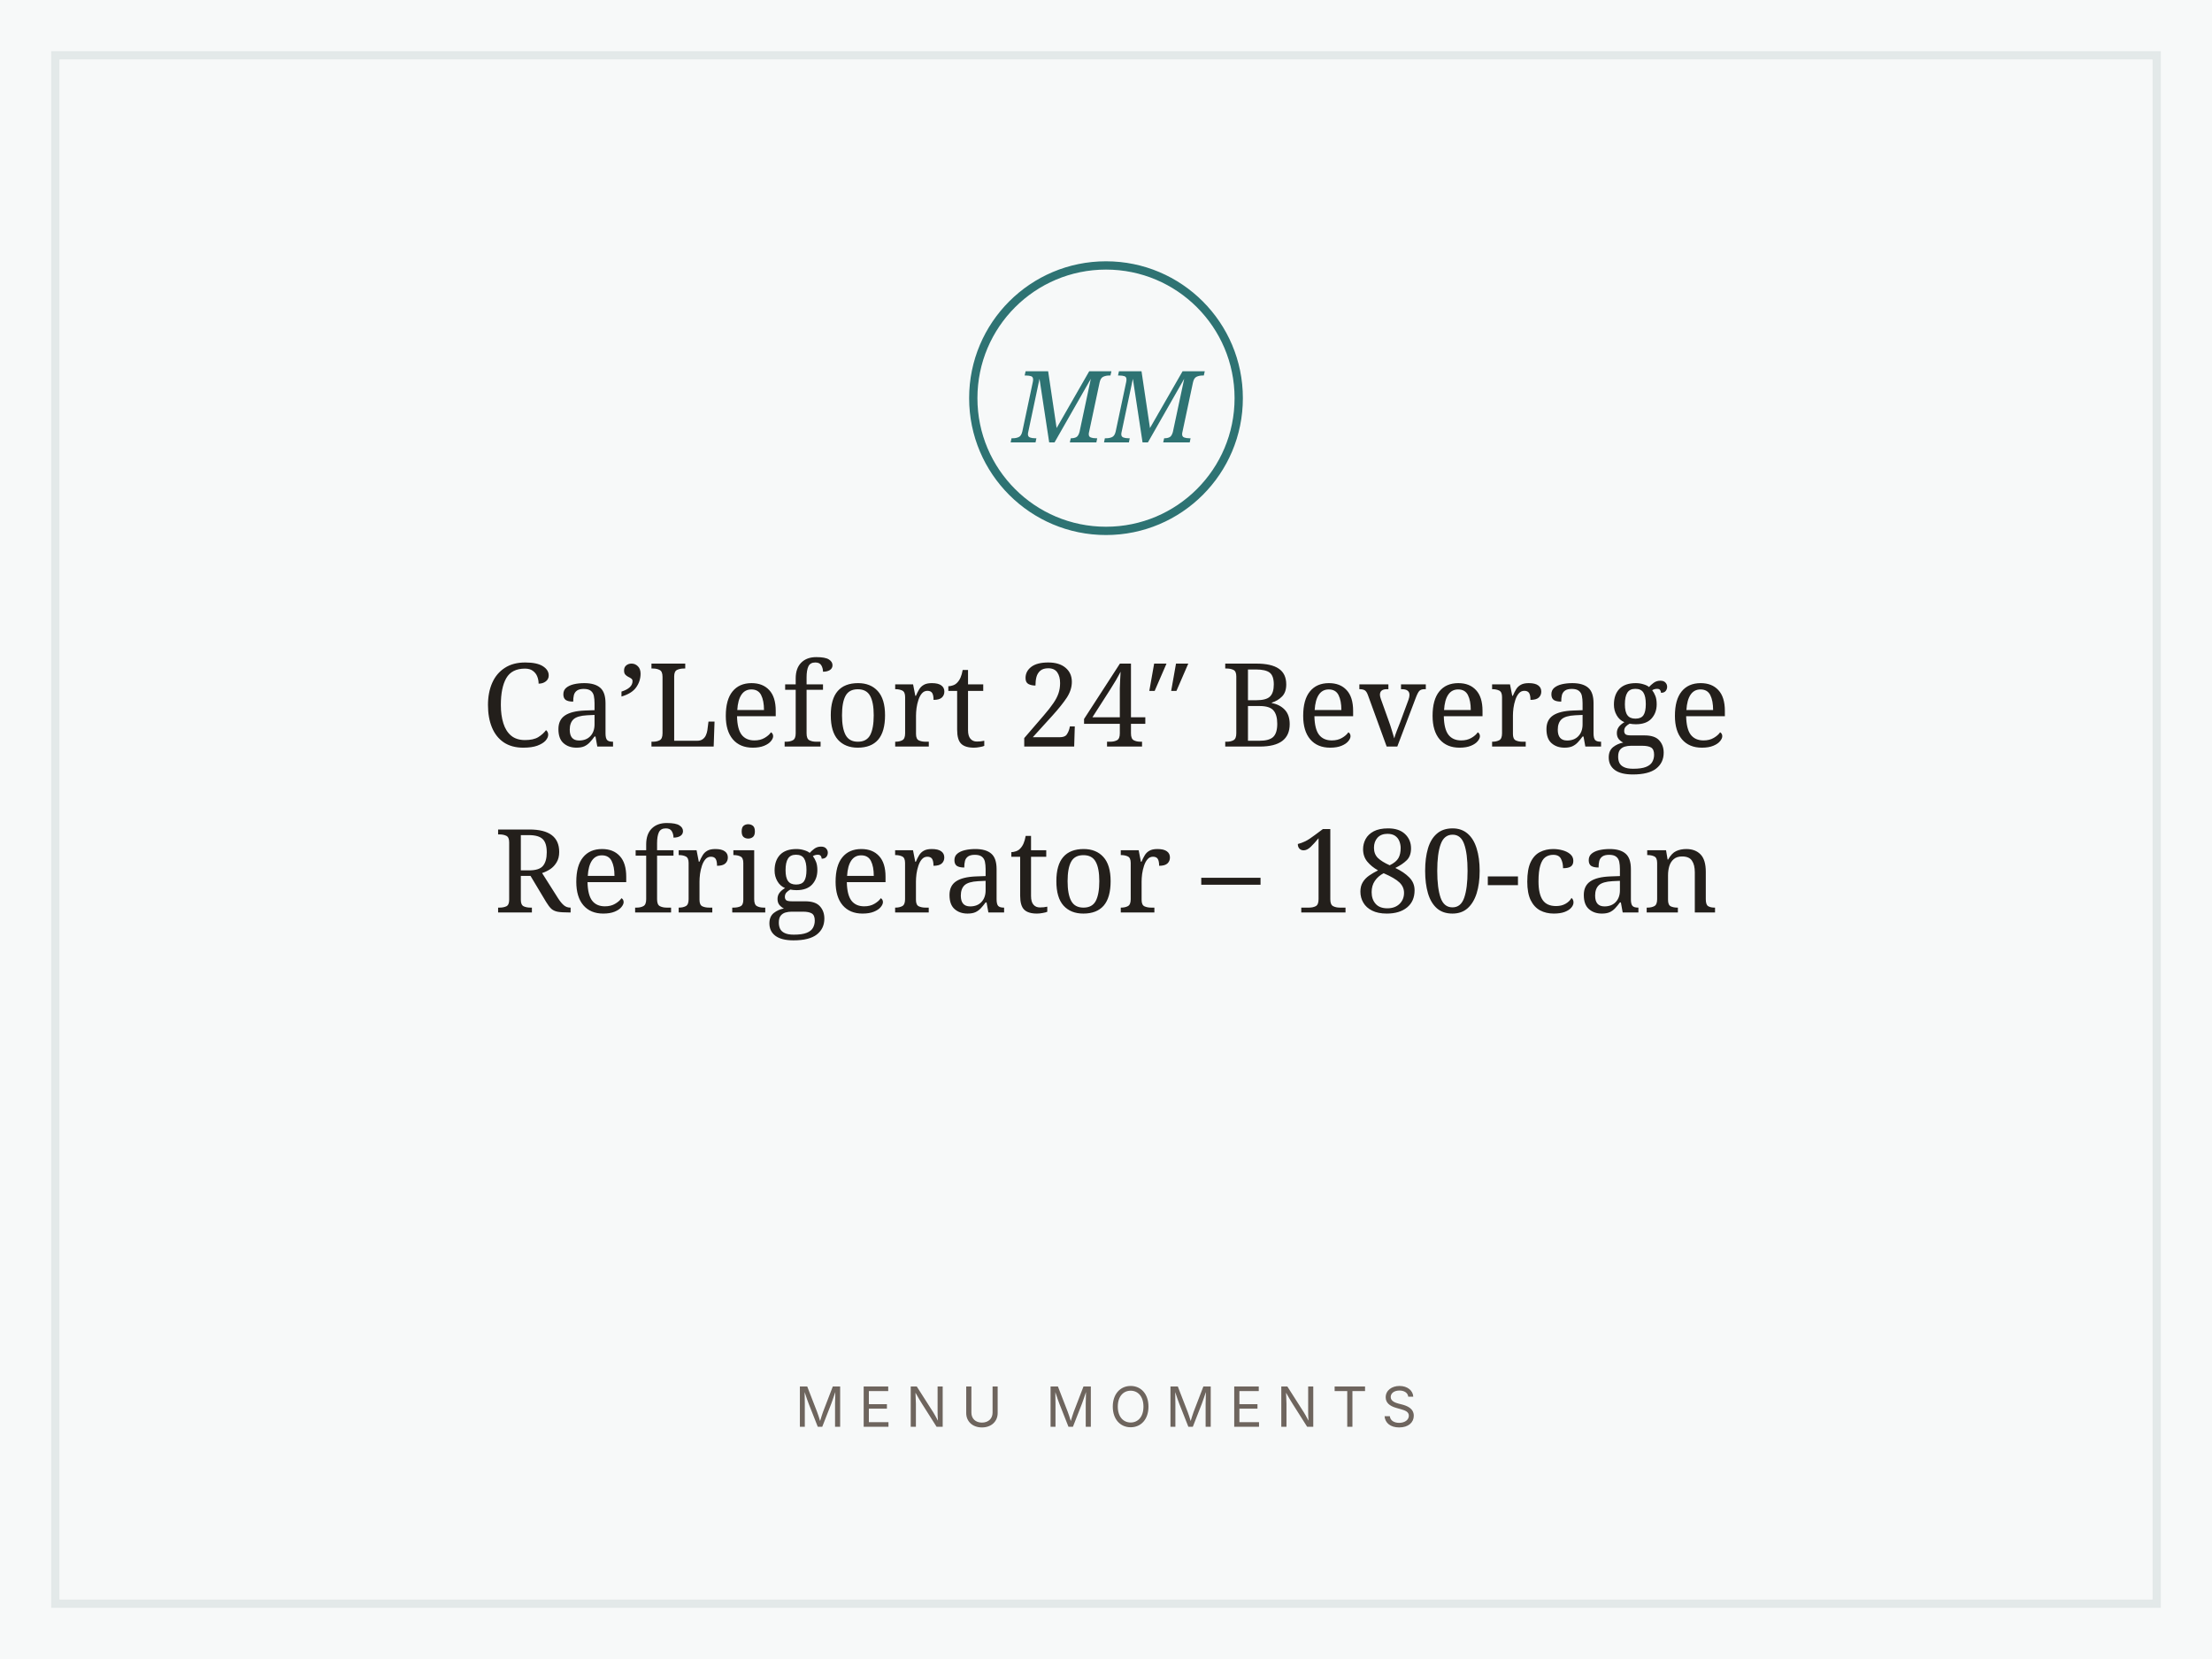
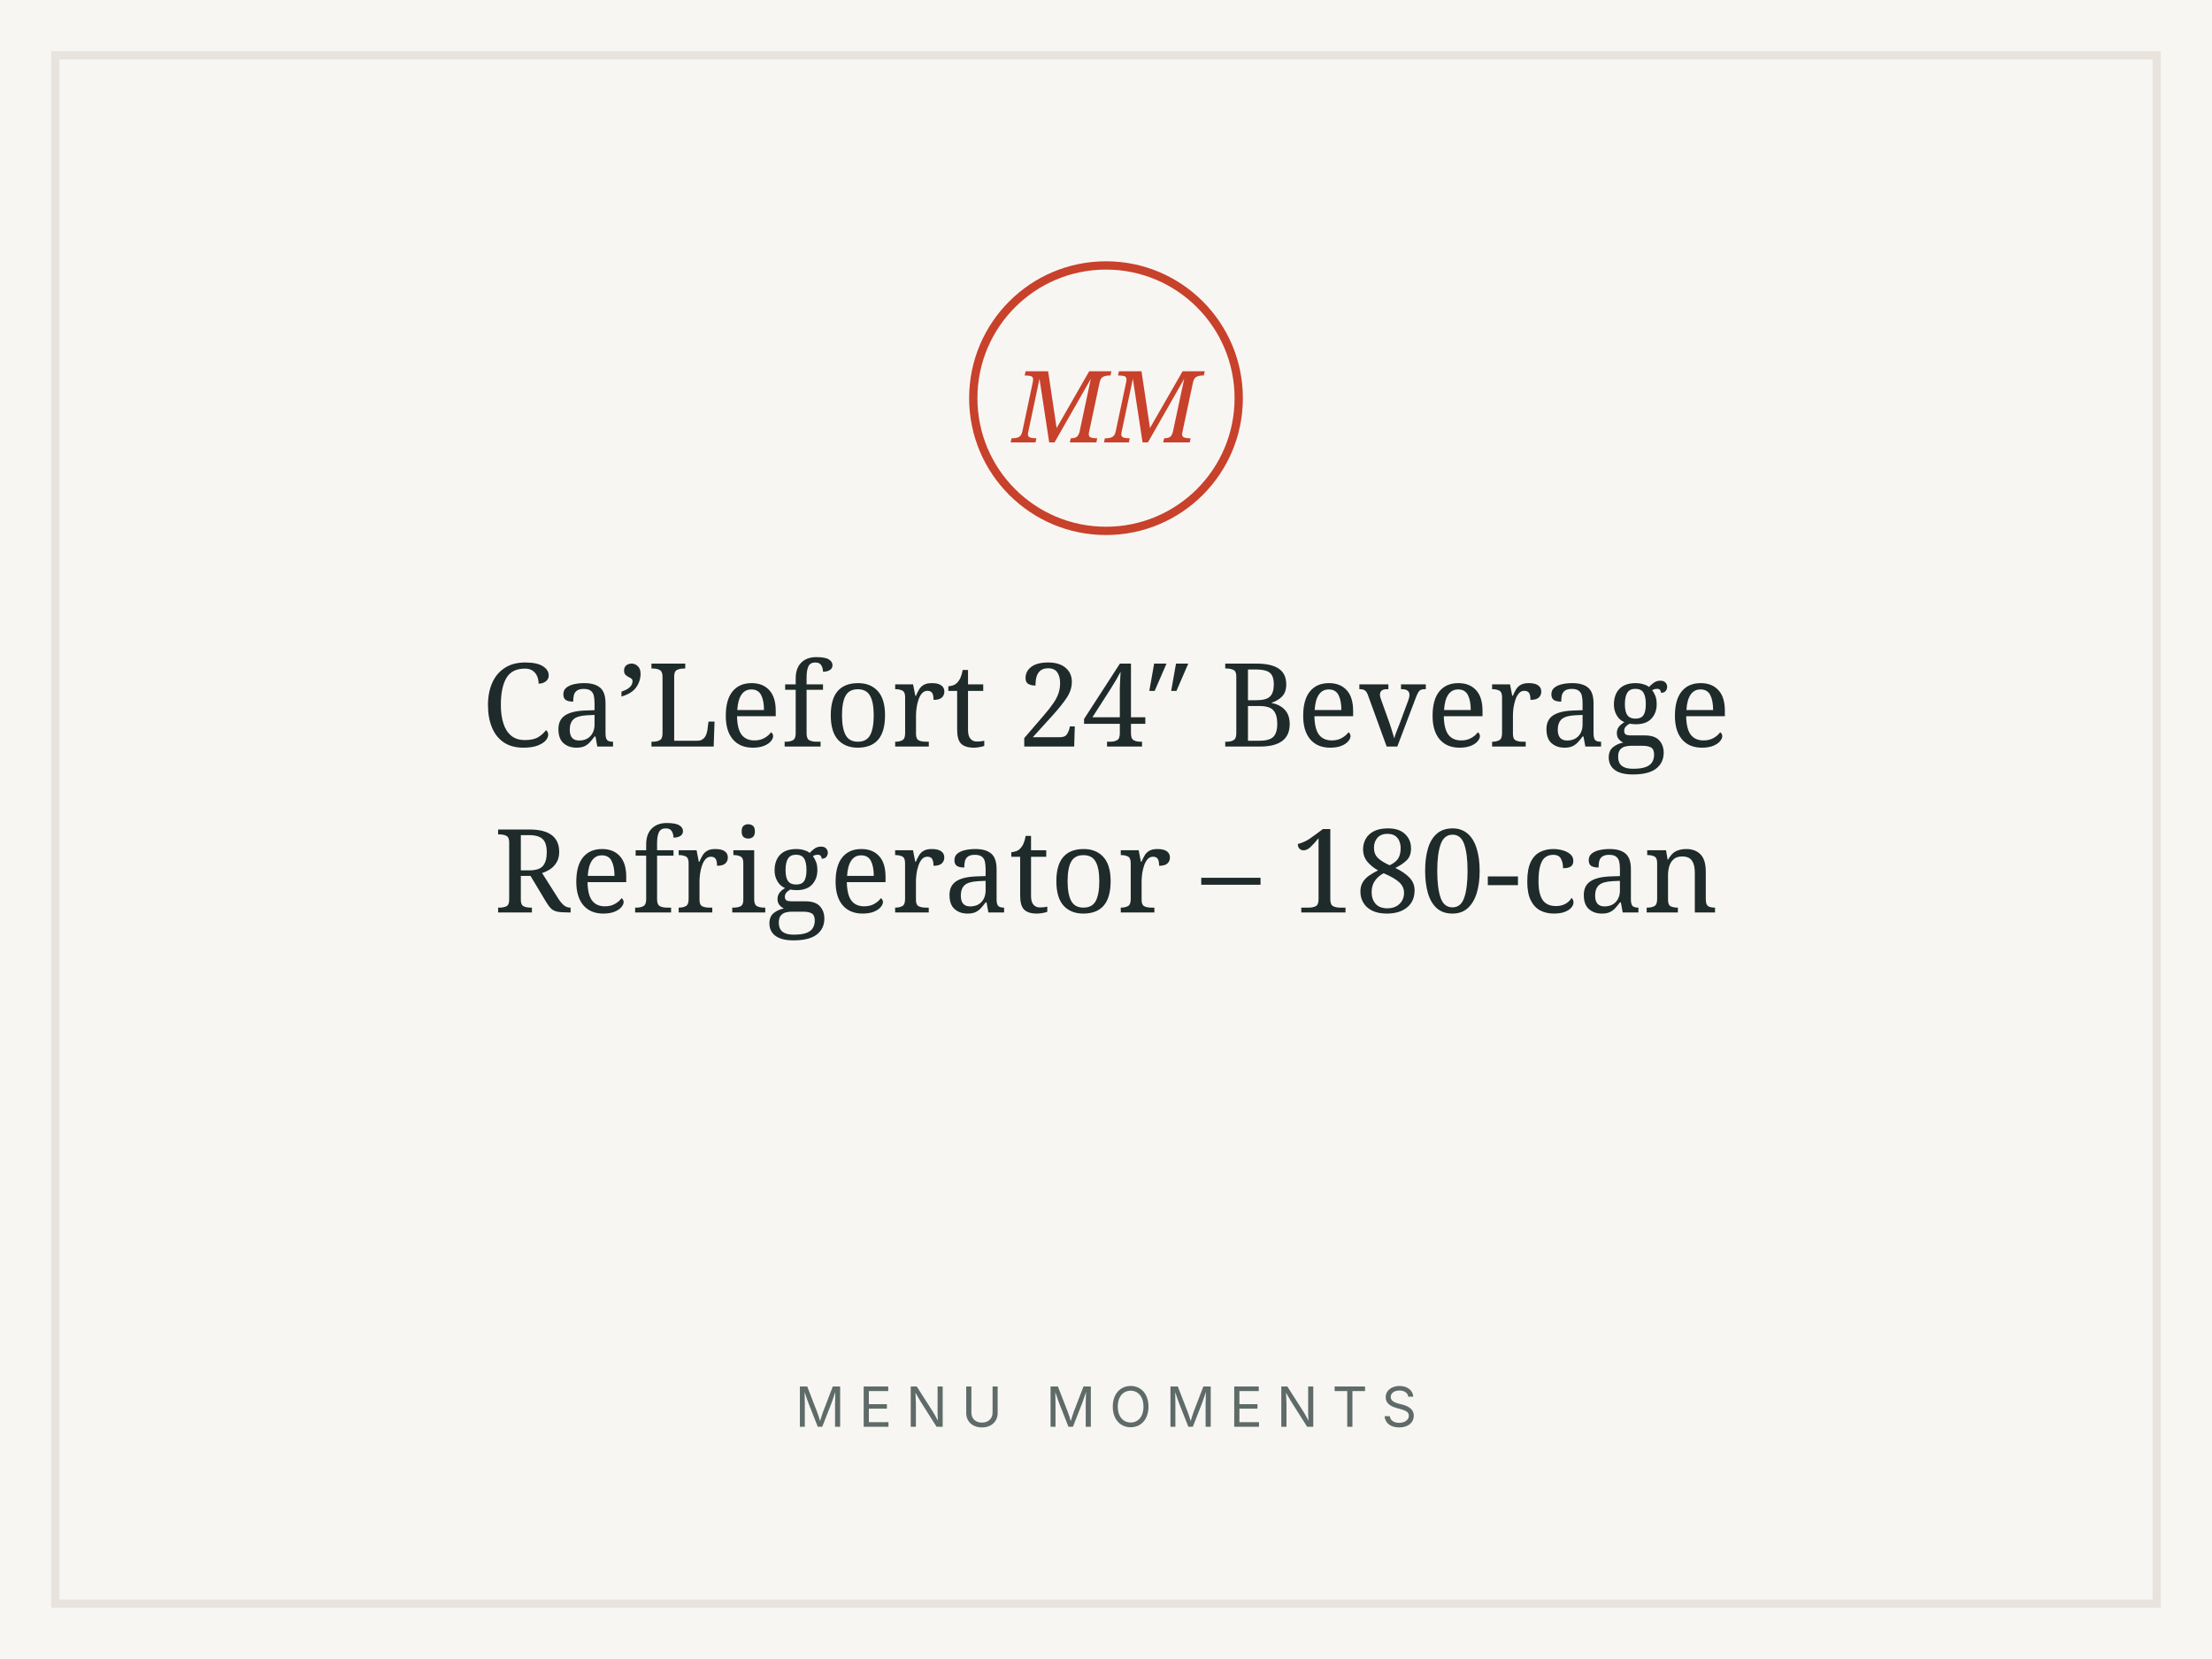
<svg xmlns="http://www.w3.org/2000/svg" viewBox="0 0 400 300" width="400" height="300" role="img" aria-label="Ca’Lefort 24″ Beverage Refrigerator – 180-can">
-   <rect width="400" height="300" fill="#F7F9F9" />
-   <rect x="10" y="10" width="380" height="280" fill="none" stroke="#E3E9E9" stroke-width="1.5" />
-   <circle cx="200" cy="72" r="24" fill="none" stroke="#2E7373" stroke-width="1.5" />
-   <text x="200" y="80" text-anchor="middle" font-family="Georgia, serif" font-size="18" font-style="italic" fill="#2E7373">MM</text>
-   <text x="200" y="135" text-anchor="middle" font-family="Georgia, serif" font-size="21" fill="#231F1B">Ca’Lefort 24″ Beverage</text>
-   <text x="200" y="165" text-anchor="middle" font-family="Georgia, serif" font-size="21" fill="#231F1B">Refrigerator – 180-can</text>
-   <text x="200" y="258" text-anchor="middle" font-family="Inter, sans-serif" font-size="10" letter-spacing="2.5" fill="#6E655E">MENU MOMENTS</text>
+   <rect width="400" height="300" fill="#F8F6F3" />
+   <rect x="10" y="10" width="380" height="280" fill="none" stroke="#E8E3DC" stroke-width="1.5" />
+   <circle cx="200" cy="72" r="24" fill="none" stroke="#C8412B" stroke-width="1.5" />
+   <text x="200" y="80" text-anchor="middle" font-family="Georgia, serif" font-size="18" font-style="italic" fill="#C8412B">MM</text>
+   <text x="200" y="135" text-anchor="middle" font-family="Georgia, serif" font-size="21" fill="#1E2B2A">Ca’Lefort 24″ Beverage</text>
+   <text x="200" y="165" text-anchor="middle" font-family="Georgia, serif" font-size="21" fill="#1E2B2A">Refrigerator – 180-can</text>
+   <text x="200" y="258" text-anchor="middle" font-family="Inter, sans-serif" font-size="10" letter-spacing="2.5" fill="#5E6B69">MENU MOMENTS</text>
</svg>
